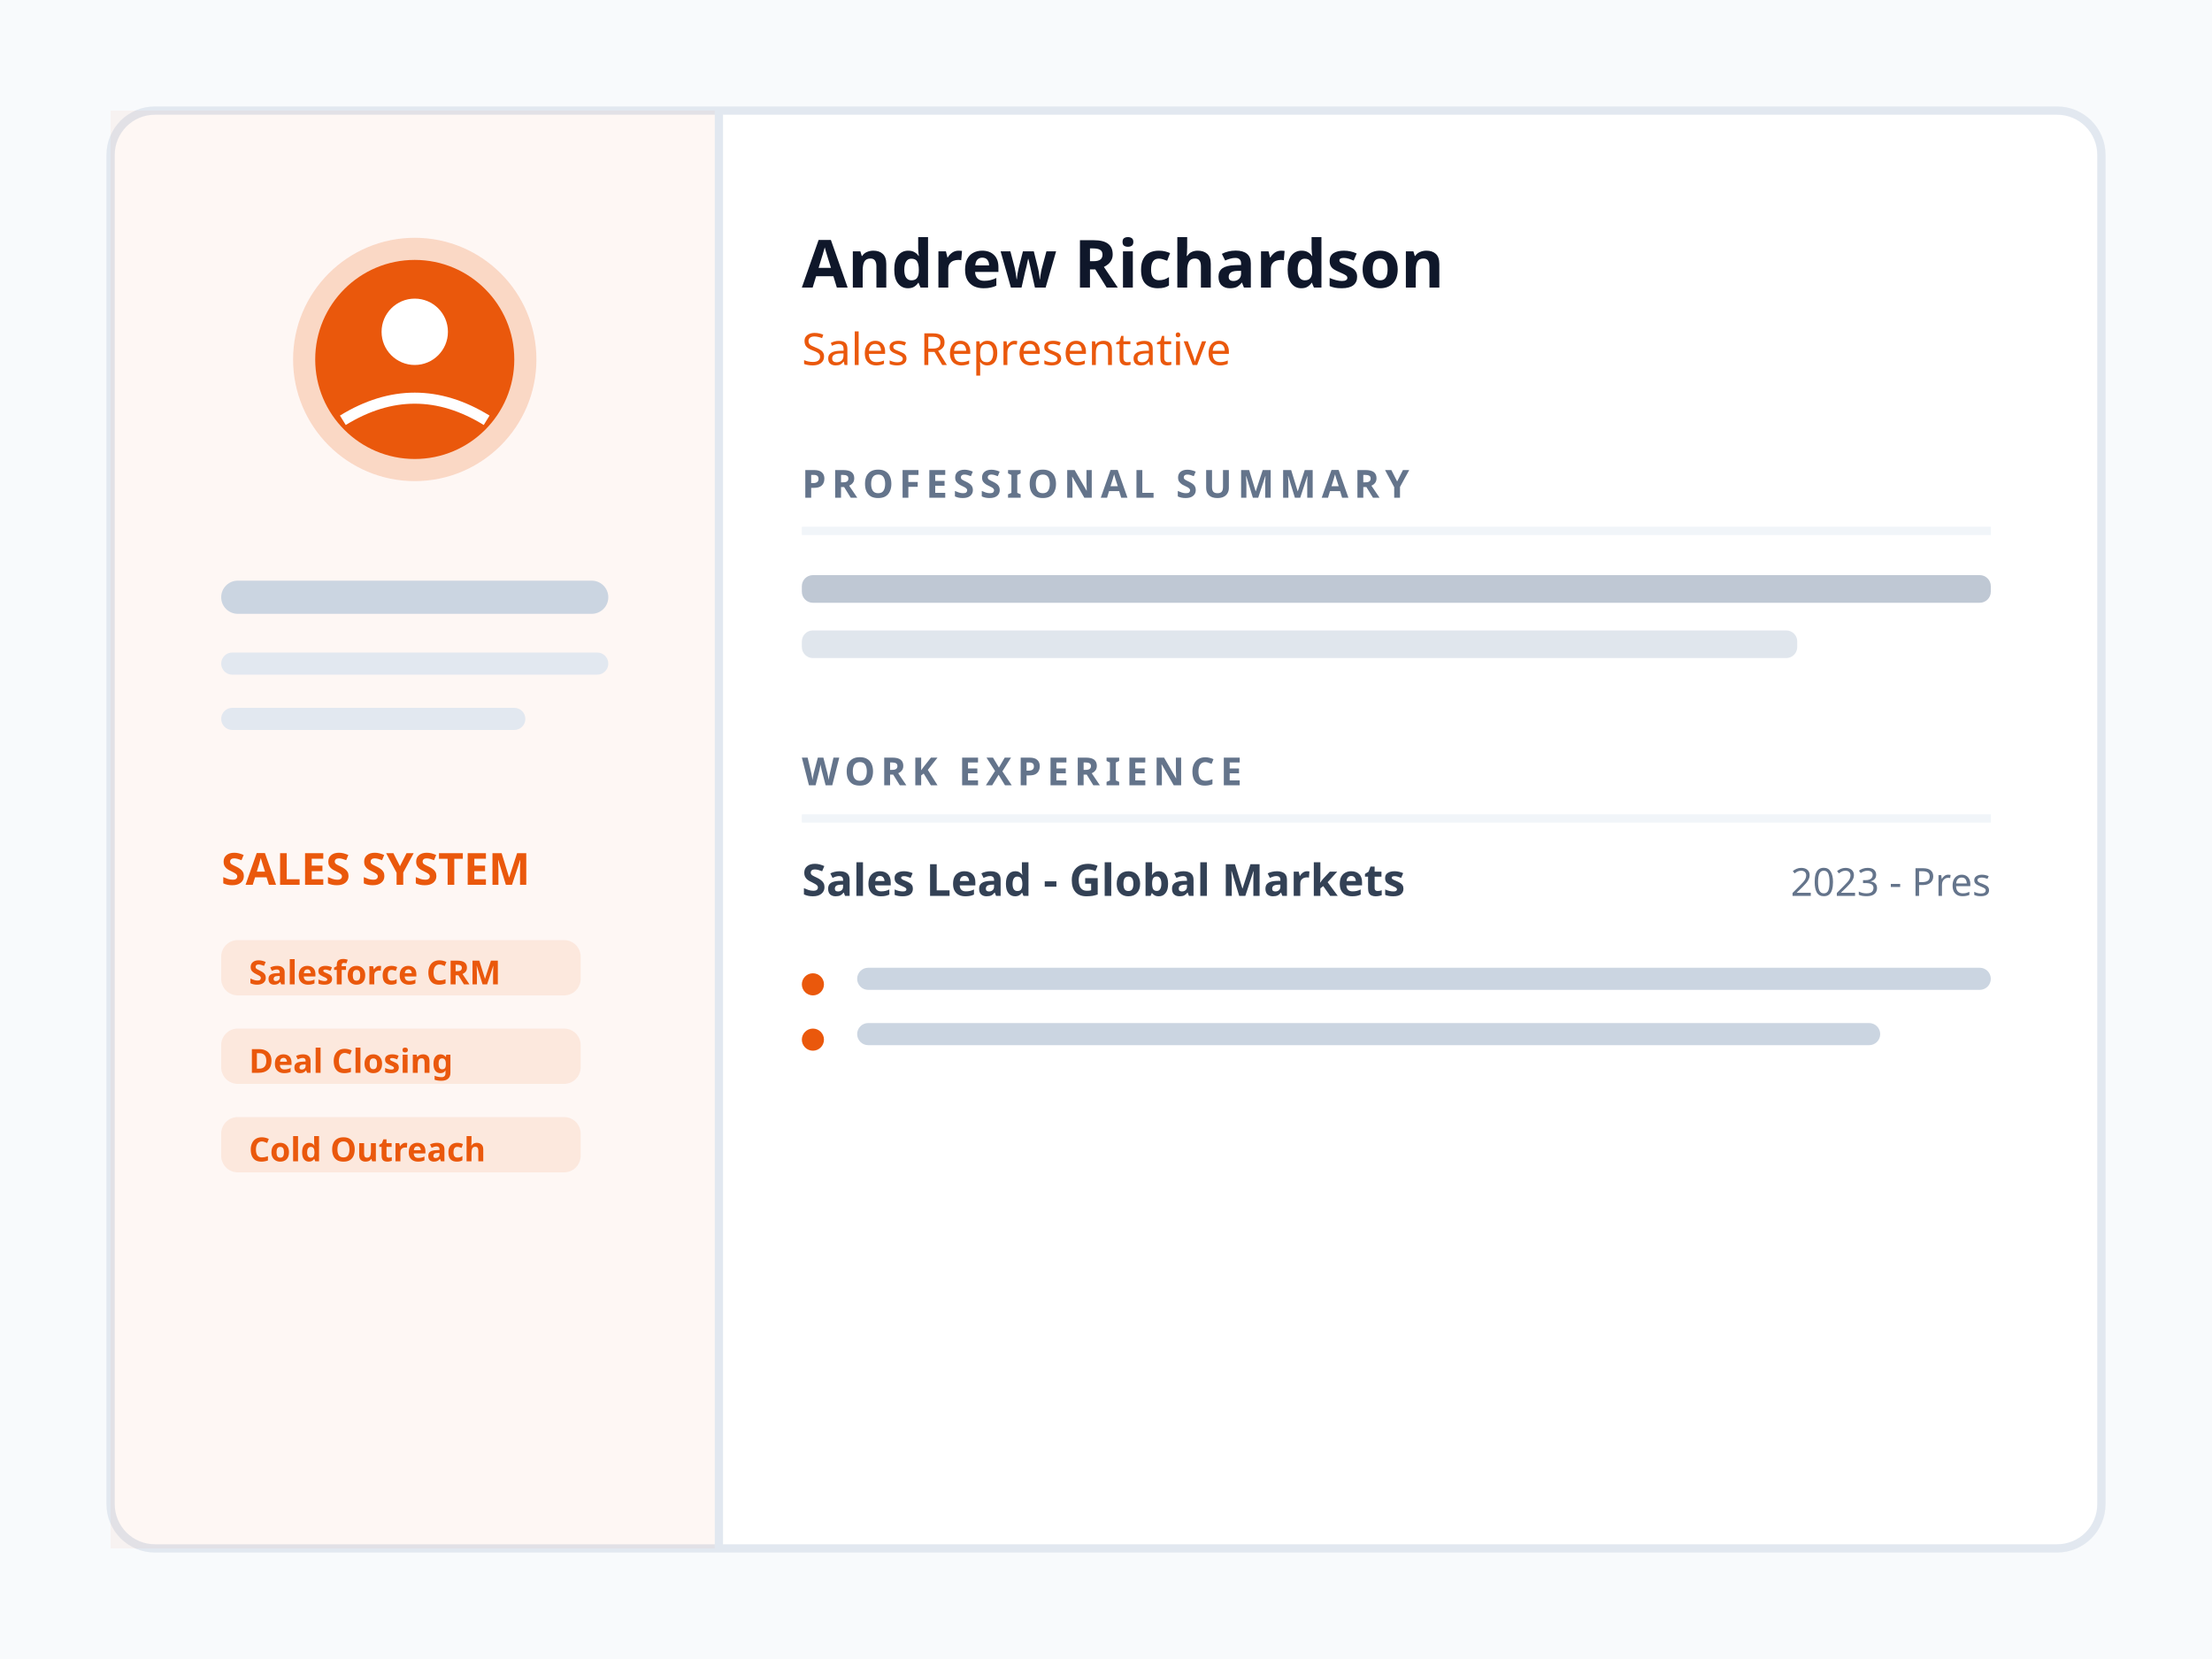
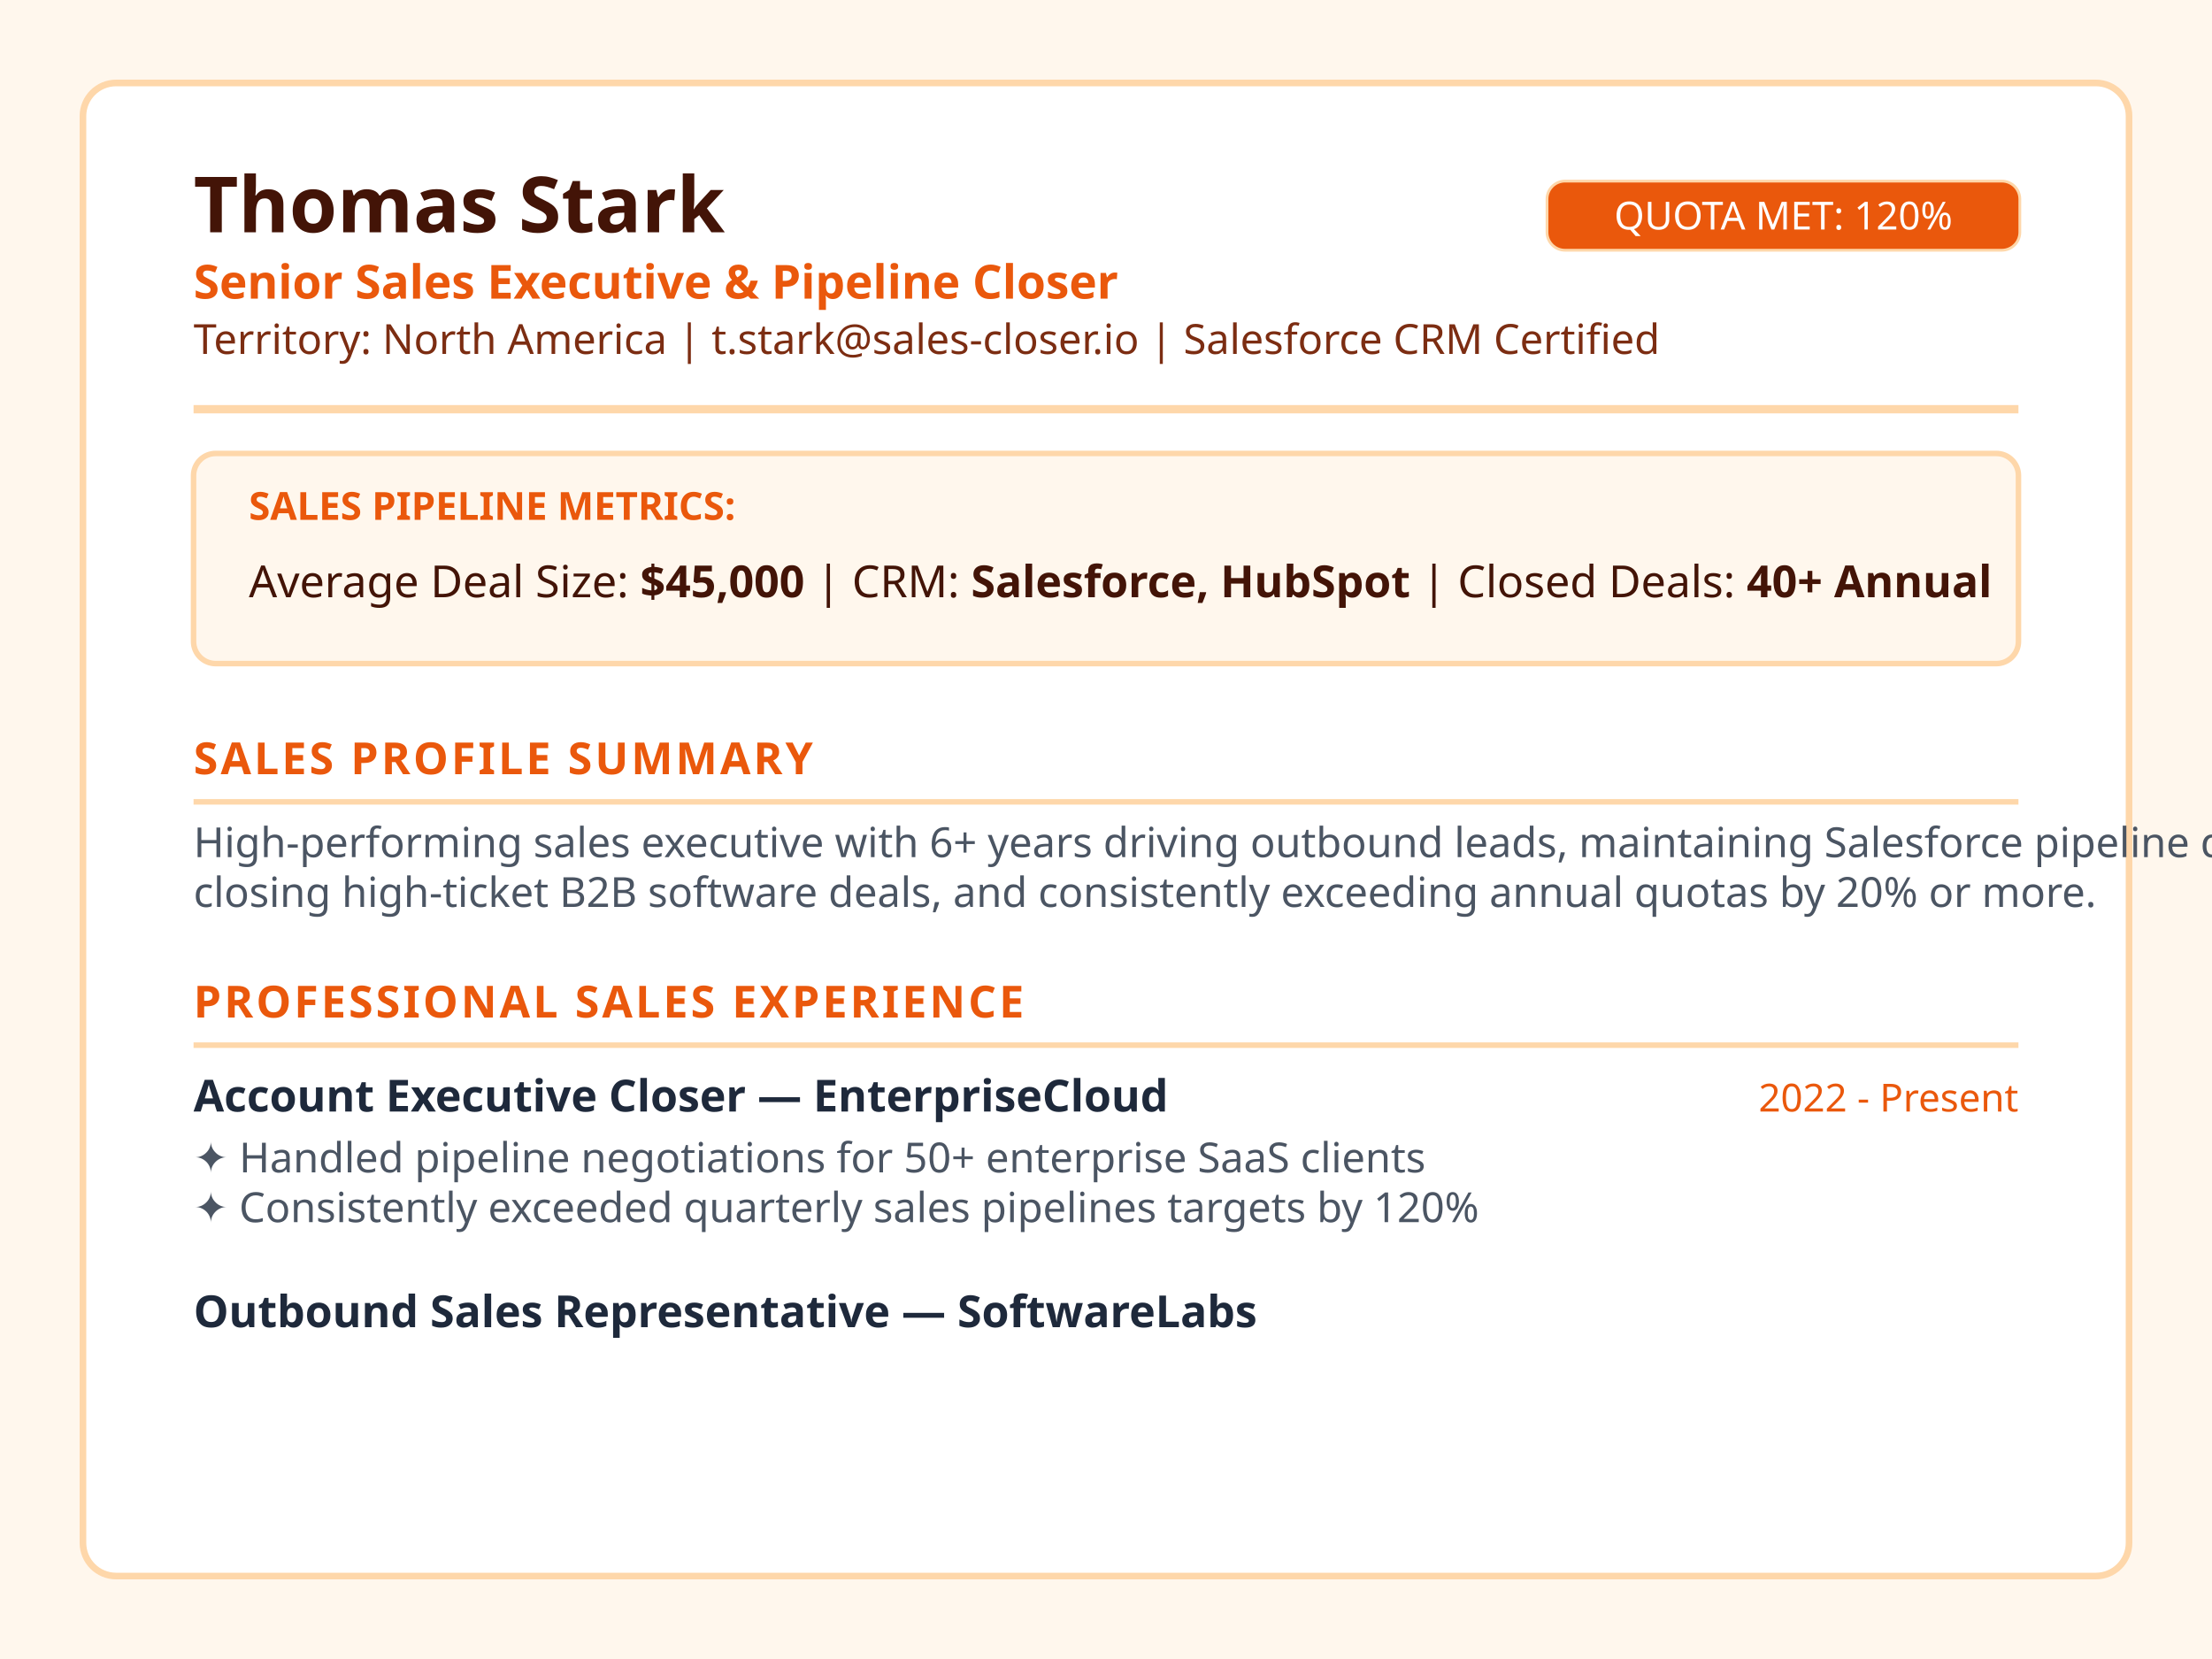
<svg xmlns="http://www.w3.org/2000/svg" viewBox="0 0 400 300" width="100%" height="100%">
-   <rect width="100%" height="100%" fill="#f8fafc" />
-   <rect x="20" y="20" width="360" height="260" rx="8" fill="#ffffff" stroke="#e2e8f0" stroke-width="1.5" />
-   <rect x="20" y="20" width="110" height="260" rx="0" fill="#ea580c" opacity="0.05" />
-   <line x1="130" y1="20" x2="130" y2="280" stroke="#e2e8f0" stroke-width="1.5" />
-   <circle cx="75" cy="65" r="22" fill="#ea580c" opacity="0.2" />
-   <circle cx="75" cy="65" r="18" fill="#ea580c" />
-   <circle cx="75" cy="60" r="6" fill="#ffffff" />
-   <path d="M62 76 Q75 68 88 76" stroke="#ffffff" stroke-width="2" fill="none" />
-   <rect x="40" y="105" width="70" height="6" rx="3" fill="#cbd5e1" />
-   <rect x="40" y="118" width="70" height="4" rx="2" fill="#e2e8f0" />
-   <rect x="40" y="128" width="55" height="4" rx="2" fill="#e2e8f0" />
-   <text x="40" y="160" font-family="system-ui, sans-serif" font-size="8" font-weight="bold" fill="#ea580c">SALES SYSTEM</text>
-   <rect x="40" y="170" width="65" height="10" rx="3" fill="#ea580c" opacity="0.1" />
-   <text x="45" y="178" font-family="system-ui, sans-serif" font-size="6" font-weight="bold" fill="#ea580c">Salesforce CRM</text>
-   <rect x="40" y="186" width="65" height="10" rx="3" fill="#ea580c" opacity="0.1" />
-   <text x="45" y="194" font-family="system-ui, sans-serif" font-size="6" font-weight="bold" fill="#ea580c">Deal Closing</text>
-   <rect x="40" y="202" width="65" height="10" rx="3" fill="#ea580c" opacity="0.1" />
-   <text x="45" y="210" font-family="system-ui, sans-serif" font-size="6" font-weight="bold" fill="#ea580c">Cold Outreach</text>
-   <text x="145" y="52" font-family="system-ui, sans-serif" font-size="12" font-weight="bold" fill="#0f172a">Andrew Richardson</text>
-   <text x="145" y="66" font-family="system-ui, sans-serif" font-size="8" font-weight="semibold" fill="#ea580c">Sales Representative</text>
-   <text x="145" y="90" font-family="system-ui, sans-serif" font-size="7" font-weight="bold" fill="#64748b" letter-spacing="1">PROFESSIONAL SUMMARY</text>
-   <line x1="145" y1="96" x2="360" y2="96" stroke="#f1f5f9" stroke-width="1.5" />
-   <rect x="145" y="104" width="215" height="5" rx="2" fill="#94a3b8" opacity="0.6" />
-   <rect x="145" y="114" width="180" height="5" rx="2" fill="#cbd5e1" opacity="0.6" />
-   <text x="145" y="142" font-family="system-ui, sans-serif" font-size="7" font-weight="bold" fill="#64748b" letter-spacing="1">WORK EXPERIENCE</text>
-   <line x1="145" y1="148" x2="360" y2="148" stroke="#f1f5f9" stroke-width="1.5" />
-   <text x="145" y="162" font-family="system-ui, sans-serif" font-size="8" font-weight="bold" fill="#334155">Sales Lead - Global Markets</text>
-   <text x="360" y="162" font-family="system-ui, sans-serif" font-size="7" fill="#64748b" text-anchor="end">2023 - Pres</text>
-   <circle cx="147" cy="178" r="2" fill="#ea580c" />
-   <rect x="155" y="175" width="205" height="4" rx="2" fill="#cbd5e1" />
-   <circle cx="147" cy="188" r="2" fill="#ea580c" />
-   <rect x="155" y="185" width="185" height="4" rx="2" fill="#cbd5e1" />
+   <rect width="100%" height="100%" fill="#fff7ed" />
+   <rect x="15" y="15" width="370" height="270" rx="6" fill="#ffffff" stroke="#fed7aa" stroke-width="1.2" />
+   <g transform="translate(280, 28)">
+     <rect x="0" y="5" width="85" height="12" rx="3" fill="#ffedd5" stroke="#fed7aa" />
+     <rect x="0" y="5" width="85" height="12" rx="3" fill="#ea580c" />
+     <text x="42.5" y="13.5" font-family="system-ui, sans-serif" font-size="7" font-weight="extrabold" fill="#ffffff" text-anchor="middle">QUOTA MET: 120%</text>
+   </g>
+   <g transform="translate(35, 30)">
+     <text x="0" y="12" font-family="system-ui, sans-serif" font-size="14" font-weight="bold" fill="#431407">Thomas Stark</text>
+     <text x="0" y="24" font-family="system-ui, sans-serif" font-size="8.5" font-weight="bold" fill="#ea580c">Senior Sales Executive &amp; Pipeline Closer</text>
+     <text x="0" y="34" font-family="system-ui, sans-serif" font-size="7.5" fill="#7c2d12">Territory: North America | t.stark@sales-closer.io | Salesforce CRM Certified</text>
+   </g>
+   <line x1="35" y1="74" x2="365" y2="74" stroke="#fed7aa" stroke-width="1.5" />
+   <g transform="translate(35, 82)">
+     <rect x="0" y="0" width="330" height="38" rx="4" fill="#fff7ed" stroke="#fed7aa" stroke-width="1" />
+     <text x="10" y="12" font-family="system-ui, sans-serif" font-size="7" font-weight="bold" fill="#ea580c">SALES PIPELINE METRICS:</text>
+     <text x="10" y="26" font-family="system-ui, sans-serif" font-size="8" fill="#431407">Average Deal Size: <tspan font-weight="bold">$45,000</tspan> | CRM: <tspan font-weight="bold">Salesforce, HubSpot</tspan> | Closed Deals: <tspan font-weight="bold">40+ Annual</tspan>
+     </text>
+   </g>
+   <g transform="translate(35, 132)">
+     <text x="0" y="8" font-family="system-ui, sans-serif" font-size="8" font-weight="bold" fill="#ea580c" letter-spacing="0.5">SALES PROFILE SUMMARY</text>
+     <line x1="0" y1="13" x2="330" y2="13" stroke="#fed7aa" stroke-width="1" />
+     <text x="0" y="23" font-family="system-ui, sans-serif" font-size="7.5" fill="#4b5563">High-performing sales executive with 6+ years driving outbound leads, maintaining Salesforce pipeline data,</text>
+     <text x="0" y="32" font-family="system-ui, sans-serif" font-size="7.5" fill="#4b5563">closing high-ticket B2B software deals, and consistently exceeding annual quotas by 20% or more.</text>
+     <text x="0" y="52" font-family="system-ui, sans-serif" font-size="8" font-weight="bold" fill="#ea580c" letter-spacing="0.5">PROFESSIONAL SALES EXPERIENCE</text>
+     <line x1="0" y1="57" x2="330" y2="57" stroke="#fed7aa" stroke-width="1" />
+     <text x="0" y="69" font-family="system-ui, sans-serif" font-size="8" font-weight="bold" fill="#1e293b">Account Executive Closer — EnterpriseCloud</text>
+     <text x="330" y="69" font-family="system-ui, sans-serif" font-size="7" fill="#ea580c" text-anchor="end">2022 - Present</text>
+     <text x="0" y="80" font-family="system-ui, sans-serif" font-size="7.5" fill="#4b5563">✦ Handled pipeline negotiations for 50+ enterprise SaaS clients</text>
+     <text x="0" y="89" font-family="system-ui, sans-serif" font-size="7.5" fill="#4b5563">✦ Consistently exceeded quarterly sales pipelines targets by 120%</text>
+     <text x="0" y="108" font-family="system-ui, sans-serif" font-size="8" font-weight="bold" fill="#1e293b">Outbound Sales Representative — SoftwareLabs</text>
+   </g>
</svg>
